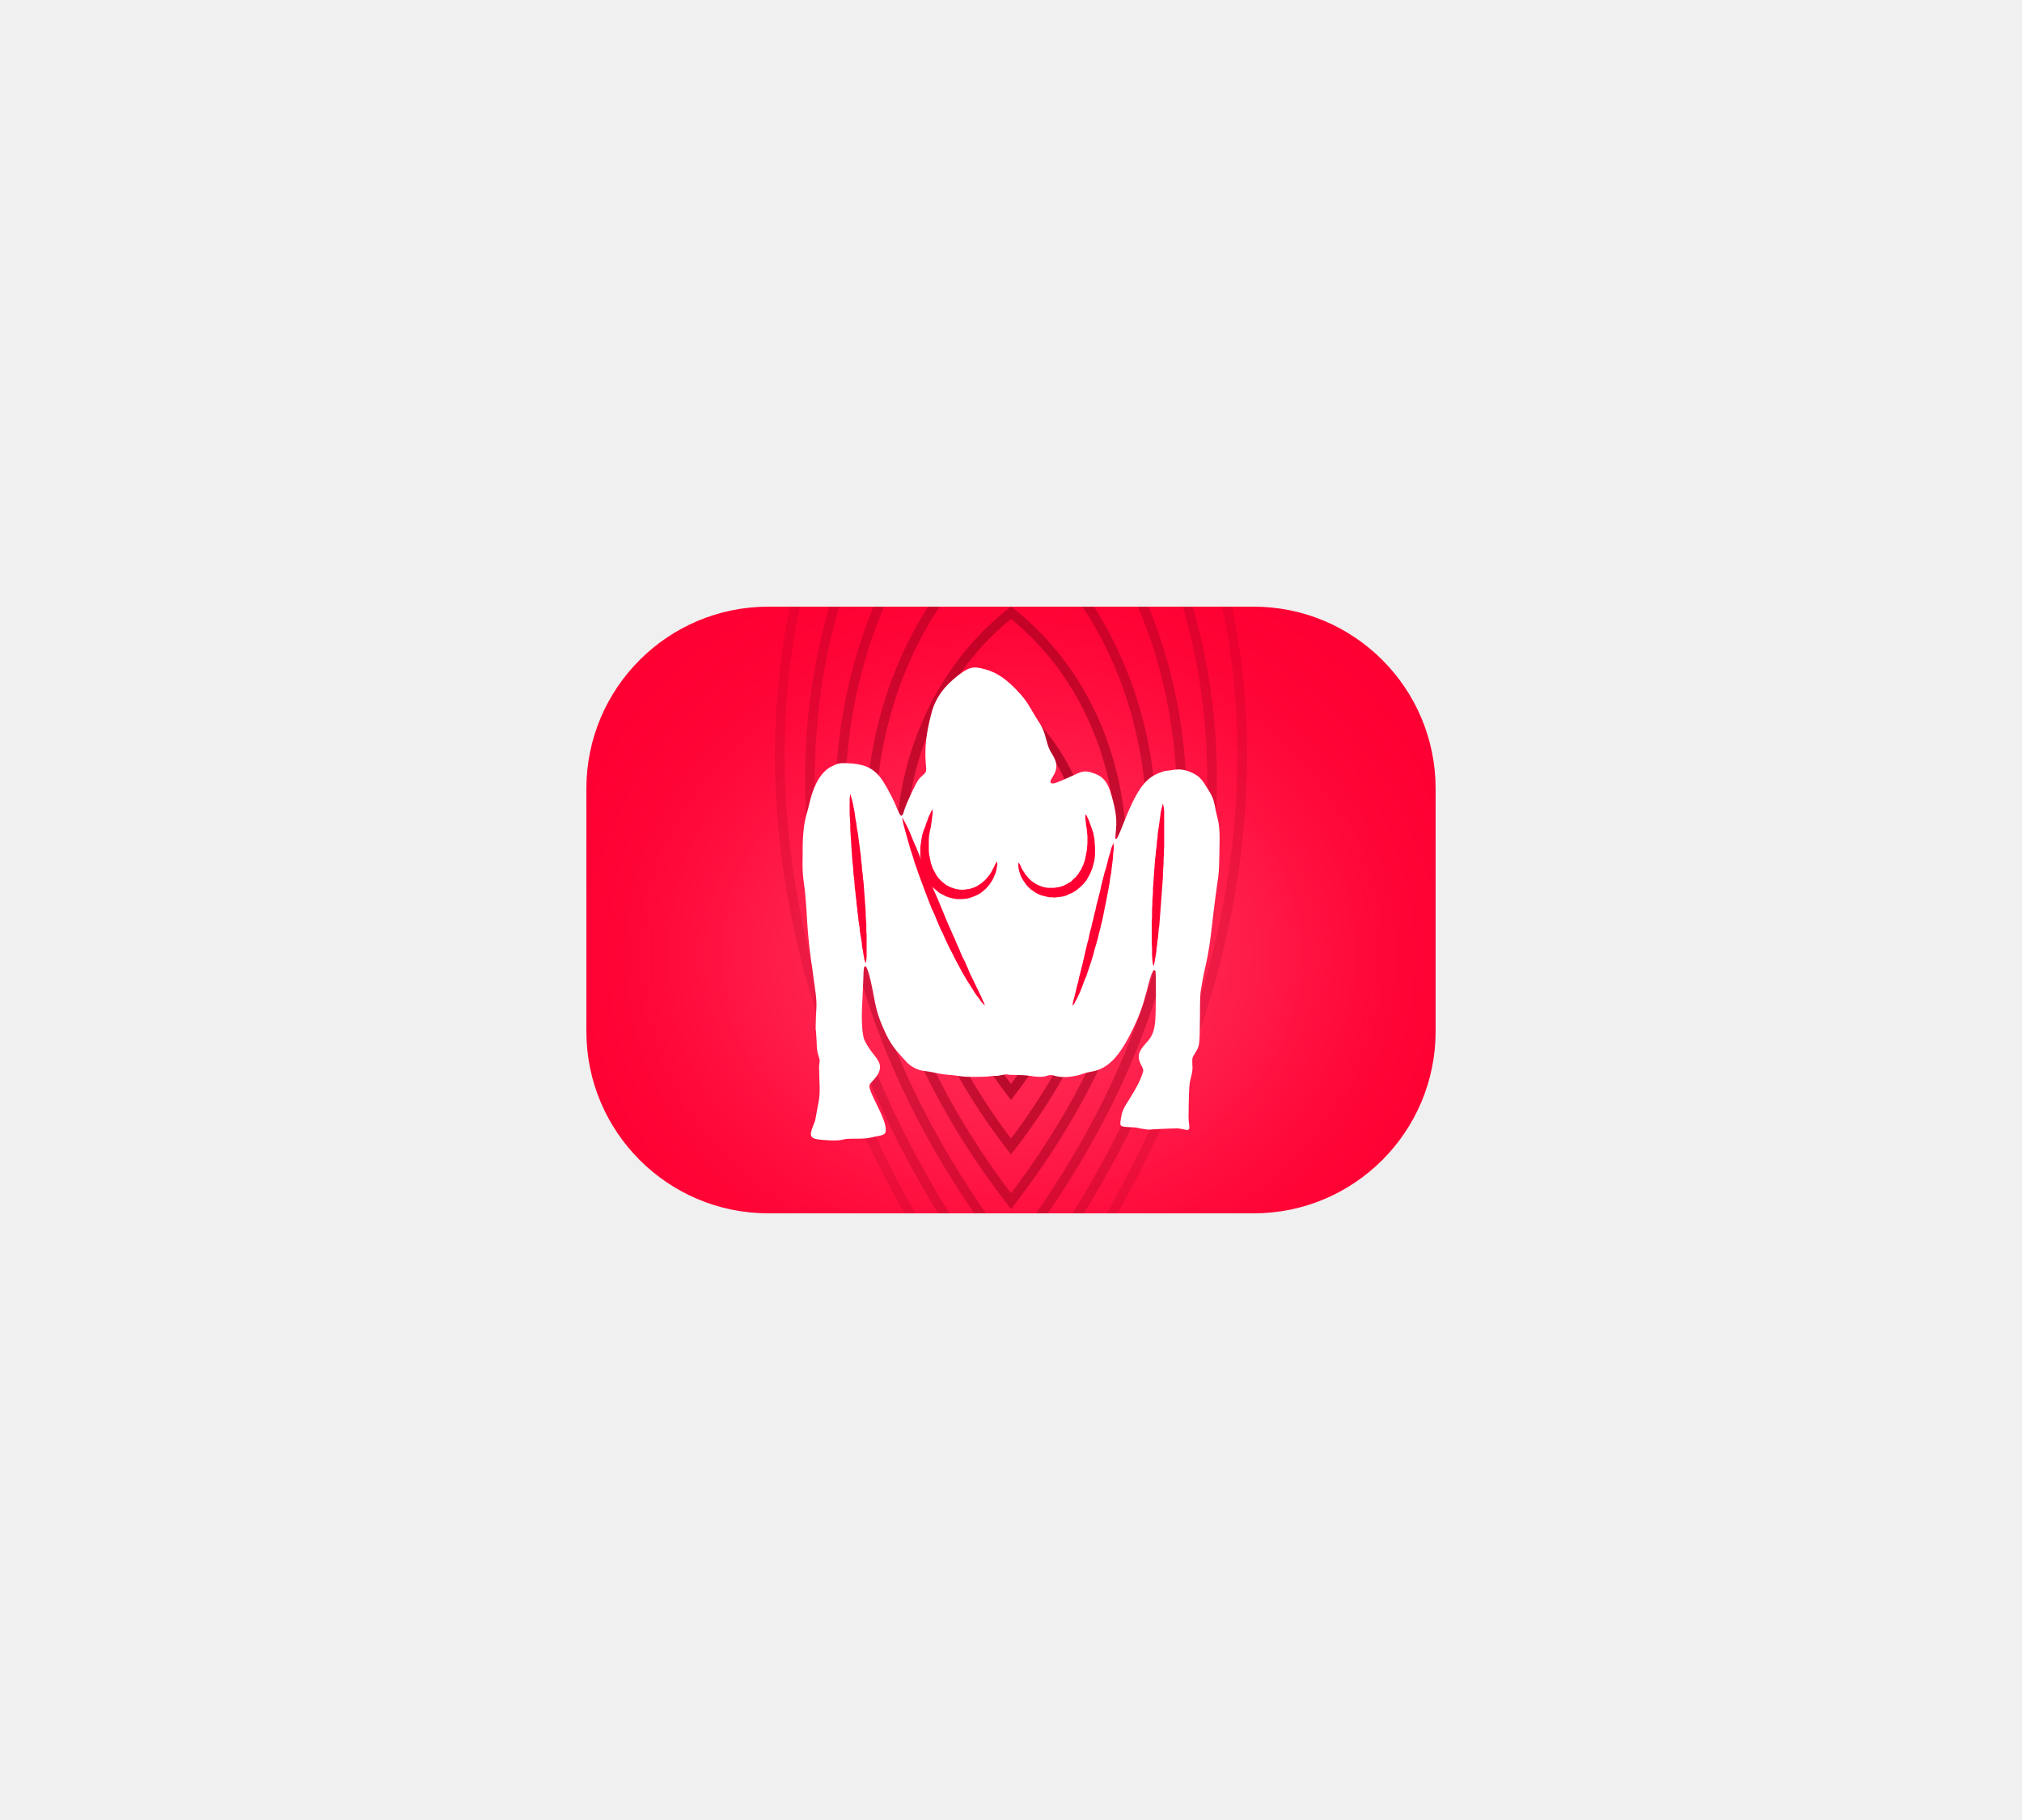
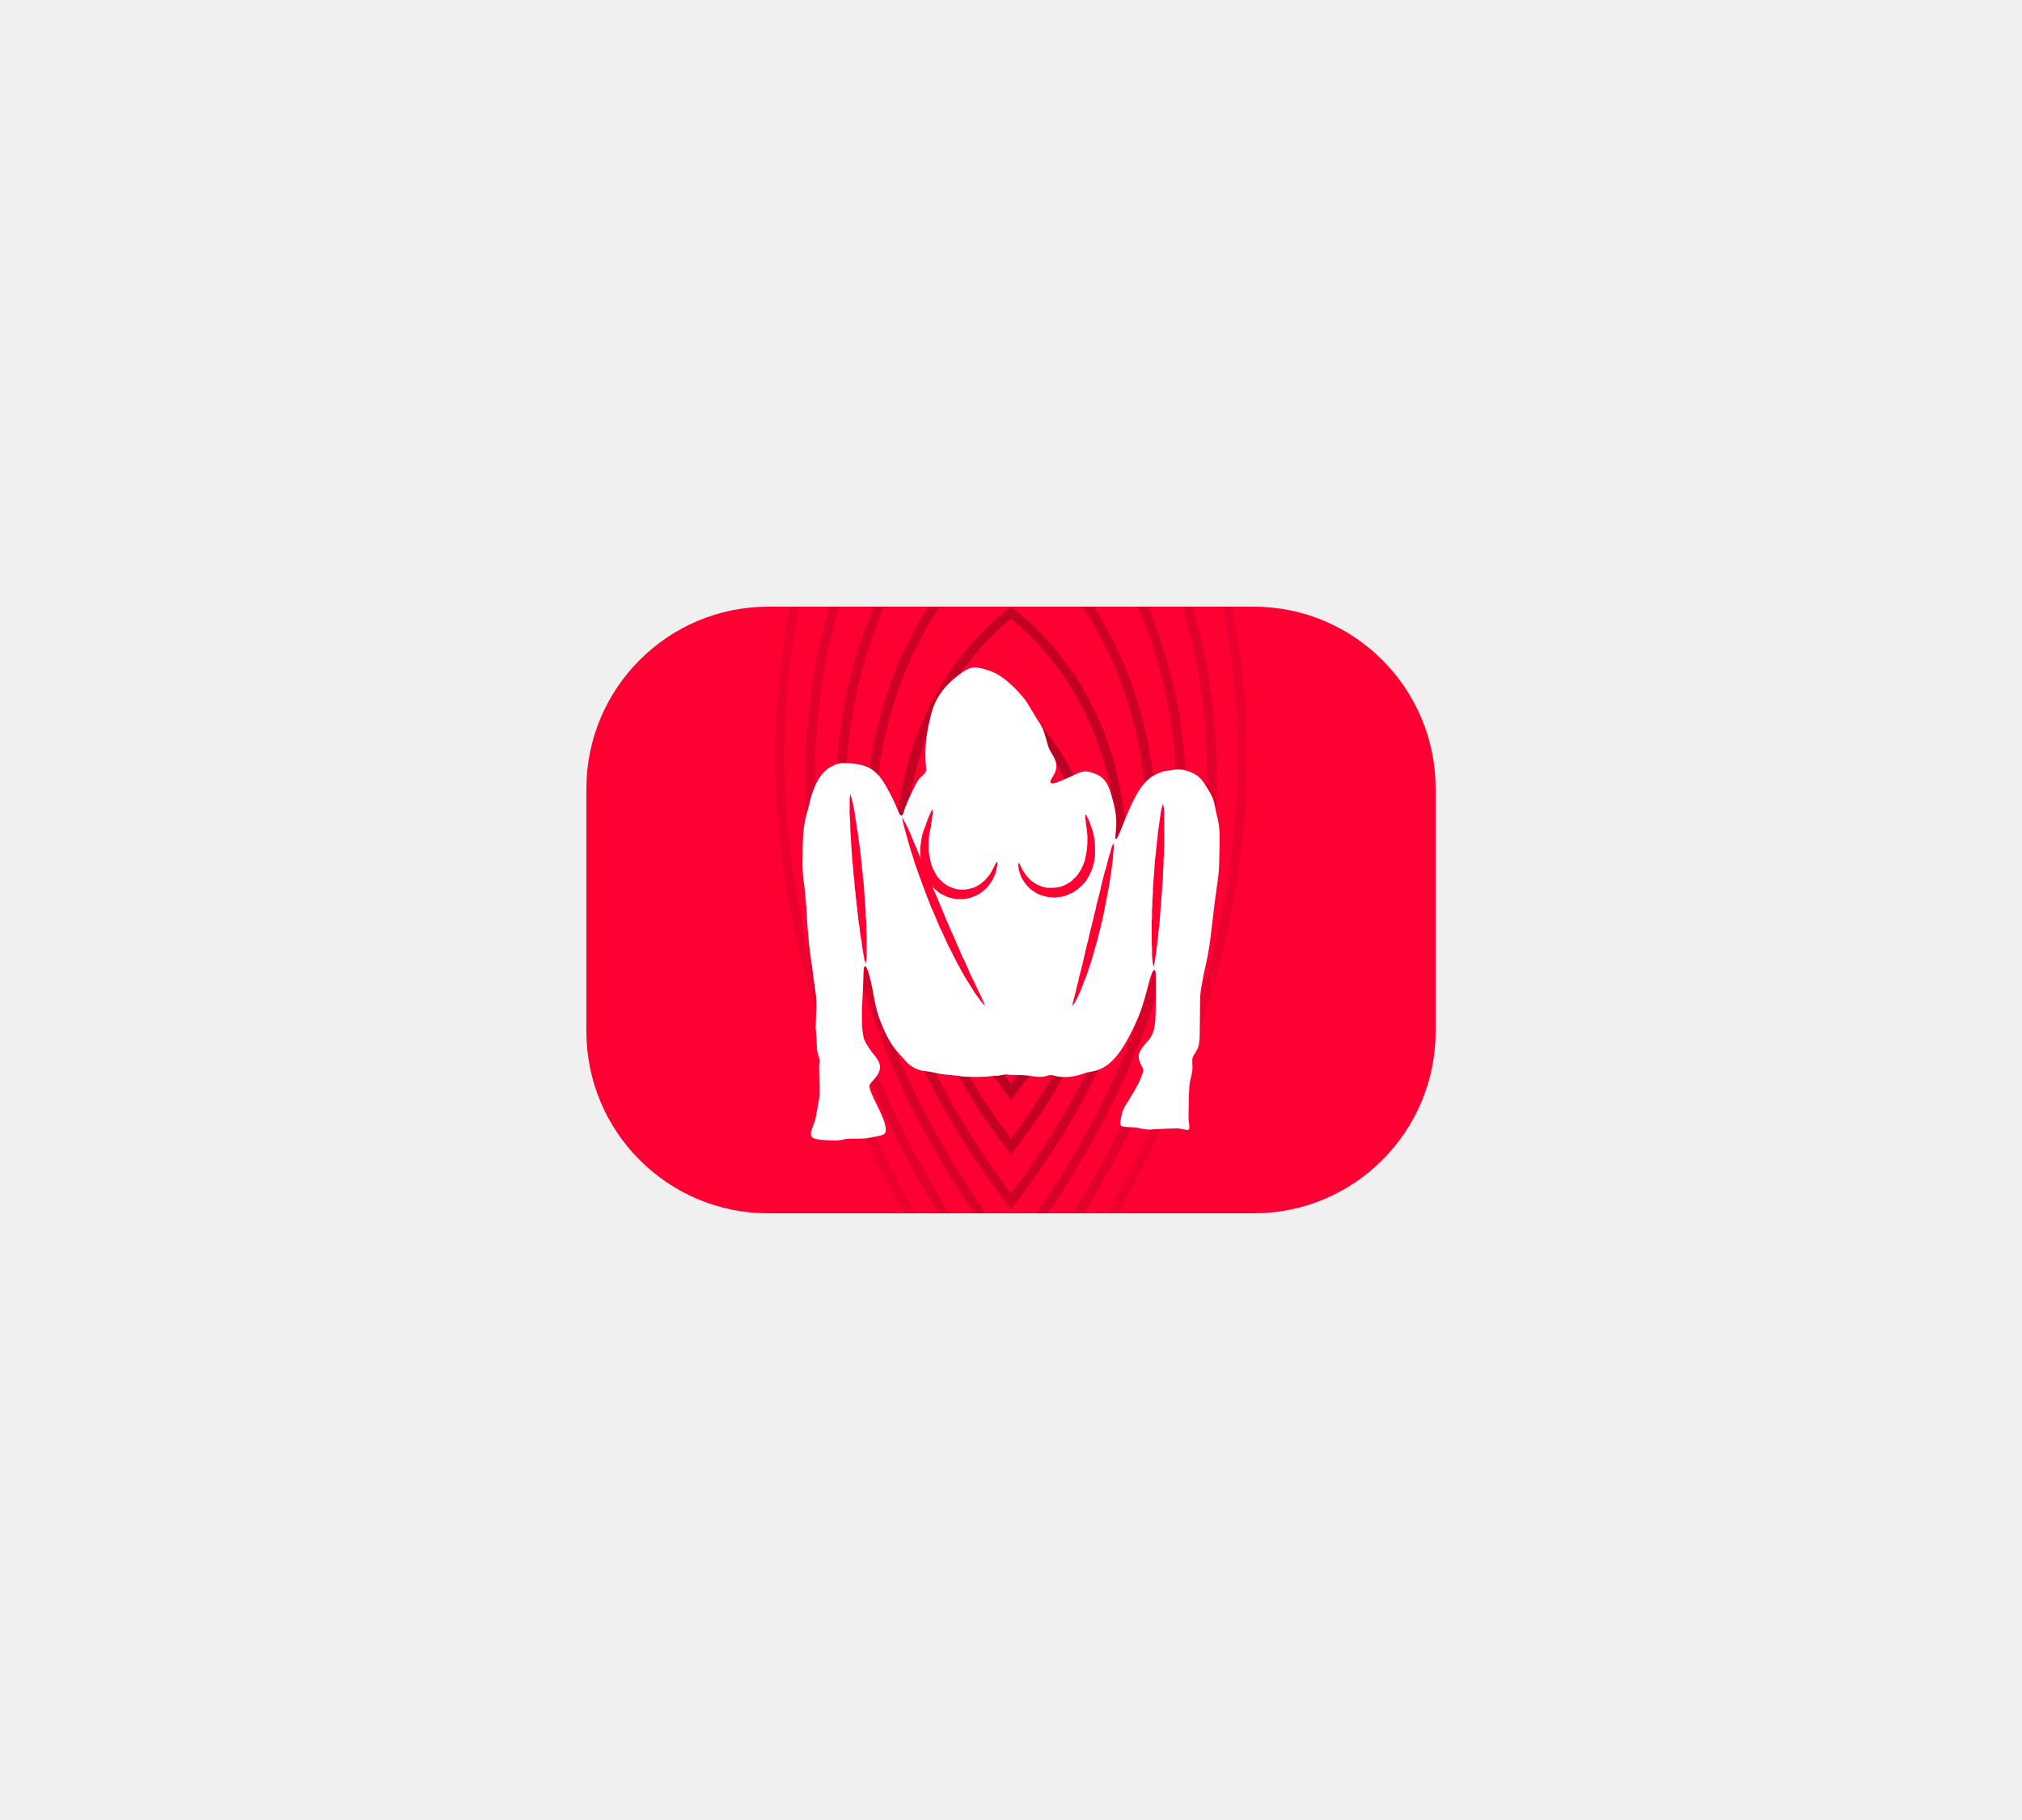
<svg xmlns="http://www.w3.org/2000/svg" viewBox="-200 -180 400 360" width="400" height="360" role="img" aria-label="Peeparr">
  <style>
    /* The logo breathes; the splash's almond shapes ripple out behind it. */
    .ripple {
      transform-origin: 0 0;
      opacity: 0;
      animation: ripple 3.6s cubic-bezier(0.2, 0.6, 0.3, 1) infinite;
    }
    .r2 { animation-delay: 1.2s; }
    .r3 { animation-delay: 2.4s; }
    @keyframes ripple {
      0% { transform: scale(0.5); opacity: 0; }
      8% { opacity: 0.9; }
      100% { transform: scale(2.1); opacity: 0; }
    }
    .logo {
      transform-origin: 0 0;
      animation: breathe 3.6s ease-in-out infinite;
    }
    @keyframes breathe {
      0%, 100% { transform: scale(1); }
      50% { transform: scale(1.06); }
    }
    @media (prefers-reduced-motion: reduce) {
      .ripple, .logo { animation: none; }
    }
  </style>
  <g transform="translate(0 22)">
    <g class="ripple r1">
      <path d="M0 -100C38 -70 50 -5 0 60C-50 -5 -38 -70 0 -100Z" fill="none" stroke="#ff0033" stroke-width="4" vector-effect="non-scaling-stroke" />
    </g>
    <g class="ripple r2">
      <path d="M0 -100C38 -70 50 -5 0 60C-50 -5 -38 -70 0 -100Z" fill="none" stroke="#ff0033" stroke-width="4" vector-effect="non-scaling-stroke" />
    </g>
    <g class="ripple r3">
      <path d="M0 -100C38 -70 50 -5 0 60C-50 -5 -38 -70 0 -100Z" fill="none" stroke="#ff0033" stroke-width="4" vector-effect="non-scaling-stroke" />
    </g>
  </g>
  <g class="logo">
    <g transform="translate(-84 -60) scale(6)">
      <rect width="28" height="20" rx="6" fill="#ff0033" />
      <clipPath id="pp-mark-clip">
        <rect width="28" height="20" rx="6" />
      </clipPath>
      <g class="mark-rings" clip-path="url(#pp-mark-clip)">
-         <ellipse cx="14" cy="11.5" rx="10" ry="8" fill="#ff5a7a" opacity="0.45" style="filter: blur(3px)" />
        <path d="M0 -100C38 -70 50 -5 0 60C-50 -5 -38 -70 0 -100Z" transform="translate(14 11.2) scale(0.050)" fill="none" stroke="#9e001d" stroke-width="6.40" opacity="0.80" />
        <path d="M0 -100C38 -70 50 -5 0 60C-50 -5 -38 -70 0 -100Z" transform="translate(14 11.2) scale(0.080)" fill="none" stroke="#9e001d" stroke-width="4.00" opacity="0.70" />
        <path d="M0 -100C38 -70 50 -5 0 60C-50 -5 -38 -70 0 -100Z" transform="translate(14 11.2) scale(0.110)" fill="none" stroke="#9e001d" stroke-width="2.91" opacity="0.60" />
        <path d="M0 -100C38 -70 50 -5 0 60C-50 -5 -38 -70 0 -100Z" transform="translate(14 11.2) scale(0.140)" fill="none" stroke="#9e001d" stroke-width="2.29" opacity="0.50" />
        <path d="M0 -100C38 -70 50 -5 0 60C-50 -5 -38 -70 0 -100Z" transform="translate(14 11.2) scale(0.170)" fill="none" stroke="#9e001d" stroke-width="1.88" opacity="0.40" />
        <path d="M0 -100C38 -70 50 -5 0 60C-50 -5 -38 -70 0 -100Z" transform="translate(14 11.2) scale(0.200)" fill="none" stroke="#9e001d" stroke-width="1.60" opacity="0.30" />
        <path d="M0 -100C38 -70 50 -5 0 60C-50 -5 -38 -70 0 -100Z" transform="translate(14 11.2) scale(0.230)" fill="none" stroke="#9e001d" stroke-width="1.39" opacity="0.20" />
      </g>
      <path fill="#fff" fill-rule="evenodd" d="M7.80 17.58 C7.39 17.55 7.33 17.48 7.47 17.13 C7.51 17.03 7.55 16.93 7.55 16.90 C7.55 16.88 7.59 16.71 7.62 16.52 C7.70 16.14 7.70 16.03 7.68 15.49 C7.67 15.26 7.67 15.16 7.68 15.07 C7.70 14.95 7.70 14.95 7.65 14.80 C7.61 14.66 7.60 14.63 7.59 14.31 C7.58 14.11 7.57 13.95 7.56 13.93 C7.56 13.92 7.56 13.72 7.57 13.49 C7.60 13.06 7.59 12.94 7.53 12.53 C7.49 12.25 7.46 12.04 7.44 11.86 C7.42 11.77 7.40 11.61 7.39 11.52 C7.33 11.08 7.29 10.63 7.25 9.91 C7.23 9.67 7.21 9.37 7.19 9.25 C7.13 8.83 7.12 8.69 7.13 8.21 C7.13 7.47 7.16 7.16 7.30 6.70 C7.33 6.59 7.37 6.43 7.39 6.34 C7.53 5.81 7.76 5.44 8.06 5.28 C8.27 5.17 8.34 5.15 8.60 5.16 C9.13 5.18 9.41 5.30 9.66 5.59 C9.80 5.75 10.07 6.24 10.20 6.55 C10.31 6.82 10.35 6.89 10.38 6.89 C10.42 6.89 10.44 6.86 10.48 6.71 C10.55 6.49 10.83 5.88 10.94 5.72 C10.96 5.68 11.03 5.61 11.08 5.57 C11.21 5.45 11.22 5.44 11.19 5.18 C11.15 4.63 11.20 4.19 11.38 3.50 C11.51 3.01 11.80 2.61 12.29 2.24 C12.62 1.99 12.76 1.96 13.09 2.05 C13.49 2.15 13.77 2.33 14.14 2.70 C14.41 2.98 14.50 3.10 14.65 3.36 C14.70 3.44 14.79 3.60 14.86 3.71 C15.03 3.96 15.08 4.08 15.16 4.37 C15.23 4.63 15.25 4.69 15.35 4.85 C15.54 5.15 15.54 5.35 15.38 5.60 C15.29 5.73 15.28 5.80 15.33 5.82 C15.39 5.85 15.49 5.82 16.08 5.55 C16.34 5.42 16.45 5.41 16.63 5.46 C17.02 5.57 17.18 5.75 17.31 6.21 C17.47 6.76 17.50 7.05 17.45 7.46 C17.43 7.59 17.43 7.64 17.44 7.65 C17.48 7.69 17.52 7.61 17.63 7.34 C18.14 6.02 18.41 5.65 18.94 5.46 C19.02 5.43 19.10 5.41 19.12 5.41 C19.15 5.41 19.22 5.40 19.29 5.39 C19.56 5.34 19.75 5.37 20.00 5.49 C20.21 5.60 20.28 5.67 20.47 5.98 C20.64 6.25 20.67 6.33 20.72 6.56 C20.74 6.67 20.77 6.82 20.79 6.89 C20.88 7.24 20.89 7.42 20.87 8.17 C20.86 8.73 20.85 8.79 20.80 9.14 C20.75 9.49 20.73 9.65 20.67 10.14 C20.57 11.04 20.52 11.38 20.42 11.82 C20.35 12.12 20.31 12.33 20.26 12.64 C20.24 12.76 20.23 12.93 20.23 13.53 C20.22 14.47 20.22 14.47 20.08 14.70 C19.97 14.87 19.97 14.88 19.98 15.10 C19.99 15.27 19.98 15.31 19.95 15.45 C19.88 15.70 19.87 15.81 19.86 16.38 C19.85 16.82 19.85 16.93 19.87 17.04 C19.90 17.25 19.88 17.28 19.69 17.23 C19.63 17.22 19.54 17.20 19.48 17.20 C19.30 17.20 18.59 17.23 18.58 17.24 C18.56 17.25 18.29 17.21 18.21 17.19 C18.19 17.18 18.05 17.16 17.92 17.16 C17.57 17.14 17.58 17.14 17.63 16.84 C17.66 16.65 17.70 16.55 17.90 16.24 C18.17 15.81 18.29 15.56 18.35 15.34 C18.37 15.27 18.37 15.26 18.29 15.11 C18.15 14.83 18.19 14.68 18.45 14.39 C18.64 14.19 18.71 14.04 18.75 13.72 C18.78 13.52 18.79 12.06 18.76 12.01 C18.70 11.90 18.62 12.08 18.48 12.65 C18.34 13.18 18.24 13.47 18.01 13.94 C17.57 14.85 17.18 15.25 16.64 15.33 C16.57 15.34 16.46 15.37 16.40 15.39 C16.08 15.51 15.71 15.54 15.46 15.47 C15.33 15.43 15.29 15.43 15.14 15.48 C15.02 15.51 14.87 15.51 14.57 15.46 C14.52 15.45 14.37 15.44 14.23 15.44 C14.09 15.44 13.95 15.43 13.91 15.43 C13.85 15.41 13.81 15.42 13.70 15.44 C13.62 15.46 13.53 15.47 13.51 15.47 C13.48 15.46 13.40 15.47 13.32 15.48 C13.13 15.51 12.49 15.51 12.34 15.48 C12.28 15.47 12.14 15.45 12.02 15.44 C11.81 15.43 11.58 15.39 11.42 15.35 C11.37 15.34 11.26 15.32 11.18 15.31 C10.94 15.30 10.66 15.15 10.52 14.97 C10.48 14.93 10.40 14.84 10.34 14.77 C10.09 14.50 9.95 14.27 9.77 13.85 C9.61 13.48 9.54 13.23 9.44 12.65 C9.37 12.27 9.26 11.88 9.21 11.86 C9.15 11.84 9.14 11.88 9.13 12.30 C9.12 12.51 9.11 12.82 9.10 12.99 C9.06 13.58 9.09 14.08 9.16 14.27 C9.21 14.39 9.33 14.58 9.44 14.72 C9.64 14.96 9.69 15.07 9.68 15.21 C9.67 15.33 9.60 15.46 9.48 15.59 C9.36 15.72 9.33 15.75 9.33 15.81 C9.33 15.90 9.42 16.11 9.60 16.47 C9.78 16.84 9.85 17.02 9.87 17.20 C9.88 17.37 9.84 17.41 9.63 17.45 C9.56 17.46 9.43 17.49 9.34 17.51 C9.22 17.53 9.11 17.54 8.88 17.54 C8.63 17.54 8.56 17.54 8.46 17.57 C8.33 17.60 8.14 17.61 7.80 17.58 Z" />
      <g fill="#ff0033">
        <path d="M11.41 6.68 L11.36 6.76 L11.33 6.84 L11.29 6.92 L11.26 6.99 L11.24 7.06 L11.21 7.13 L11.19 7.19 L11.17 7.26 L11.14 7.32 L11.12 7.38 L11.10 7.44 L11.08 7.50 L11.05 7.65 L11.03 7.79 L11.01 7.92 L11.01 8.05 L11.01 8.18 L11.02 8.30 L11.03 8.42 L11.05 8.53 L11.08 8.64 L11.12 8.75 L11.16 8.84 L11.20 8.94 L11.25 9.03 L11.31 9.11 L11.37 9.19 L11.43 9.26 L11.50 9.32 L11.57 9.38 L11.64 9.44 L11.72 9.48 L11.80 9.52 L11.88 9.56 L11.97 9.59 L12.05 9.61 L12.14 9.63 L12.22 9.64 L12.31 9.64 L12.40 9.64 L12.48 9.63 L12.57 9.62 L12.65 9.60 L12.73 9.57 L12.81 9.54 L12.89 9.50 L12.97 9.46 L13.04 9.41 L13.11 9.35 L13.18 9.29 L13.24 9.22 L13.30 9.15 L13.35 9.07 L13.40 8.99 L13.44 8.90 L13.48 8.81 L13.51 8.72 L13.53 8.61 L13.55 8.51 L13.54 8.40 L13.54 8.40 L13.48 8.49 L13.44 8.58 L13.39 8.67 L13.35 8.75 L13.30 8.83 L13.25 8.89 L13.19 8.96 L13.14 9.02 L13.08 9.07 L13.02 9.12 L12.96 9.16 L12.90 9.20 L12.84 9.23 L12.78 9.26 L12.71 9.28 L12.65 9.30 L12.58 9.31 L12.52 9.32 L12.45 9.33 L12.39 9.33 L12.32 9.33 L12.26 9.32 L12.19 9.31 L12.13 9.29 L12.07 9.27 L12.01 9.25 L11.95 9.22 L11.89 9.19 L11.83 9.15 L11.78 9.11 L11.73 9.07 L11.68 9.02 L11.63 8.97 L11.58 8.91 L11.54 8.85 L11.50 8.78 L11.46 8.70 L11.42 8.63 L11.39 8.54 L11.36 8.46 L11.34 8.36 L11.32 8.26 L11.30 8.16 L11.29 8.05 L11.29 7.93 L11.29 7.81 L11.29 7.68 L11.30 7.54 L11.31 7.49 L11.32 7.43 L11.33 7.37 L11.35 7.30 L11.36 7.24 L11.37 7.17 L11.38 7.10 L11.39 7.03 L11.40 6.95 L11.41 6.87 L11.42 6.78 L11.41 6.68 Z" />
        <path d="M16.46 6.84 L16.45 6.92 L16.45 6.99 L16.46 7.05 L16.47 7.11 L16.47 7.17 L16.48 7.23 L16.49 7.28 L16.50 7.34 L16.50 7.39 L16.51 7.44 L16.51 7.49 L16.52 7.54 L16.52 7.67 L16.52 7.80 L16.51 7.92 L16.50 8.03 L16.48 8.14 L16.46 8.24 L16.44 8.34 L16.41 8.43 L16.38 8.52 L16.34 8.60 L16.31 8.67 L16.26 8.74 L16.22 8.81 L16.17 8.87 L16.13 8.92 L16.07 8.97 L16.02 9.02 L15.97 9.07 L15.91 9.10 L15.85 9.14 L15.79 9.17 L15.73 9.20 L15.67 9.22 L15.61 9.24 L15.54 9.25 L15.48 9.26 L15.41 9.27 L15.35 9.27 L15.28 9.27 L15.22 9.27 L15.16 9.26 L15.09 9.25 L15.03 9.23 L14.97 9.21 L14.90 9.18 L14.84 9.15 L14.79 9.12 L14.73 9.08 L14.67 9.04 L14.62 8.99 L14.57 8.94 L14.52 8.88 L14.47 8.82 L14.43 8.75 L14.38 8.68 L14.34 8.60 L14.30 8.51 L14.25 8.43 L14.25 8.43 L14.24 8.53 L14.25 8.63 L14.27 8.72 L14.30 8.81 L14.33 8.89 L14.37 8.97 L14.42 9.05 L14.47 9.12 L14.52 9.19 L14.58 9.25 L14.64 9.31 L14.71 9.36 L14.78 9.41 L14.85 9.45 L14.93 9.49 L15.01 9.52 L15.09 9.54 L15.17 9.56 L15.26 9.58 L15.34 9.58 L15.43 9.59 L15.51 9.58 L15.60 9.57 L15.68 9.56 L15.77 9.54 L15.85 9.51 L15.93 9.47 L16.01 9.44 L16.09 9.39 L16.17 9.34 L16.24 9.28 L16.31 9.22 L16.38 9.15 L16.44 9.08 L16.50 9.00 L16.55 8.91 L16.60 8.82 L16.64 8.73 L16.68 8.63 L16.71 8.52 L16.74 8.41 L16.76 8.29 L16.77 8.17 L16.77 8.05 L16.77 7.92 L16.76 7.79 L16.75 7.65 L16.72 7.51 L16.71 7.45 L16.69 7.40 L16.68 7.35 L16.66 7.30 L16.64 7.25 L16.62 7.19 L16.60 7.14 L16.58 7.08 L16.56 7.03 L16.53 6.97 L16.50 6.90 L16.46 6.84 Z" />
        <path d="M10.41 6.94 L10.45 7.16 L10.51 7.38 L10.57 7.60 L10.63 7.81 L10.69 8.02 L10.76 8.23 L10.82 8.43 L10.89 8.63 L10.96 8.83 L11.03 9.02 L11.10 9.21 L11.17 9.40 L11.24 9.58 L11.31 9.76 L11.38 9.94 L11.46 10.11 L11.53 10.28 L11.60 10.45 L11.67 10.61 L11.75 10.77 L11.82 10.93 L11.89 11.08 L11.96 11.23 L12.04 11.38 L12.11 11.52 L12.18 11.66 L12.25 11.79 L12.32 11.92 L12.39 12.05 L12.46 12.17 L12.53 12.29 L12.60 12.40 L12.67 12.51 L12.74 12.62 L12.80 12.72 L12.87 12.82 L12.94 12.91 L13.00 13.00 L13.07 13.08 L13.14 13.16 L13.14 13.16 L13.11 13.06 L13.06 12.96 L13.02 12.86 L12.97 12.76 L12.92 12.66 L12.87 12.55 L12.81 12.43 L12.76 12.32 L12.70 12.20 L12.64 12.08 L12.59 11.95 L12.53 11.82 L12.47 11.68 L12.40 11.55 L12.34 11.41 L12.28 11.26 L12.21 11.11 L12.15 10.96 L12.08 10.81 L12.01 10.65 L11.94 10.49 L11.87 10.33 L11.80 10.16 L11.73 9.99 L11.66 9.82 L11.59 9.65 L11.51 9.47 L11.43 9.29 L11.36 9.11 L11.28 8.92 L11.20 8.73 L11.12 8.54 L11.04 8.35 L10.96 8.15 L10.88 7.95 L10.79 7.75 L10.71 7.55 L10.62 7.34 L10.52 7.14 L10.41 6.94 Z" />
        <path d="M17.38 7.79 L17.31 7.95 L17.27 8.11 L17.22 8.27 L17.18 8.43 L17.14 8.59 L17.09 8.75 L17.05 8.90 L17.01 9.06 L16.97 9.22 L16.94 9.37 L16.90 9.52 L16.86 9.68 L16.82 9.83 L16.79 9.98 L16.75 10.13 L16.72 10.27 L16.68 10.42 L16.65 10.56 L16.61 10.70 L16.58 10.84 L16.55 10.98 L16.51 11.12 L16.48 11.25 L16.45 11.38 L16.42 11.51 L16.39 11.64 L16.36 11.77 L16.33 11.89 L16.30 12.01 L16.27 12.13 L16.24 12.24 L16.22 12.35 L16.19 12.46 L16.16 12.57 L16.14 12.67 L16.11 12.78 L16.09 12.87 L16.06 12.97 L16.04 13.06 L16.03 13.16 L16.03 13.16 L16.09 13.08 L16.13 13.00 L16.18 12.91 L16.22 12.82 L16.27 12.72 L16.31 12.62 L16.35 12.52 L16.39 12.41 L16.43 12.30 L16.48 12.19 L16.52 12.07 L16.56 11.95 L16.60 11.83 L16.64 11.71 L16.68 11.58 L16.72 11.45 L16.75 11.32 L16.79 11.19 L16.83 11.05 L16.87 10.91 L16.90 10.77 L16.94 10.63 L16.97 10.49 L17.01 10.34 L17.04 10.19 L17.07 10.04 L17.10 9.89 L17.13 9.74 L17.16 9.58 L17.19 9.43 L17.22 9.27 L17.25 9.11 L17.27 8.95 L17.30 8.79 L17.32 8.62 L17.34 8.46 L17.36 8.30 L17.37 8.13 L17.39 7.96 L17.38 7.79 Z" />
        <path d="M8.70 6.17 L8.68 6.34 L8.68 6.51 L8.68 6.68 L8.68 6.84 L8.69 7.00 L8.70 7.16 L8.70 7.32 L8.71 7.48 L8.72 7.64 L8.73 7.79 L8.74 7.95 L8.75 8.10 L8.76 8.25 L8.77 8.40 L8.79 8.55 L8.80 8.69 L8.81 8.84 L8.83 8.98 L8.84 9.13 L8.85 9.27 L8.87 9.41 L8.88 9.54 L8.90 9.68 L8.91 9.82 L8.93 9.95 L8.94 10.08 L8.96 10.21 L8.97 10.34 L8.99 10.47 L9.01 10.59 L9.02 10.72 L9.04 10.84 L9.06 10.96 L9.08 11.08 L9.09 11.20 L9.11 11.31 L9.13 11.43 L9.15 11.54 L9.17 11.65 L9.21 11.76 L9.21 11.76 L9.23 11.65 L9.24 11.53 L9.24 11.42 L9.24 11.30 L9.24 11.19 L9.24 11.07 L9.24 10.95 L9.24 10.82 L9.23 10.70 L9.23 10.57 L9.23 10.45 L9.22 10.32 L9.21 10.19 L9.21 10.06 L9.20 9.92 L9.19 9.79 L9.18 9.65 L9.17 9.52 L9.16 9.38 L9.15 9.24 L9.14 9.10 L9.12 8.95 L9.11 8.81 L9.09 8.67 L9.08 8.52 L9.06 8.37 L9.05 8.22 L9.03 8.07 L9.01 7.92 L8.99 7.77 L8.97 7.61 L8.95 7.46 L8.92 7.30 L8.90 7.14 L8.87 6.98 L8.85 6.82 L8.82 6.66 L8.79 6.50 L8.75 6.34 L8.70 6.17 Z" />
        <path d="M19.01 6.49 L18.97 6.63 L18.94 6.77 L18.92 6.92 L18.90 7.06 L18.88 7.20 L18.86 7.34 L18.84 7.48 L18.83 7.62 L18.81 7.76 L18.80 7.91 L18.78 8.05 L18.77 8.19 L18.75 8.33 L18.74 8.47 L18.73 8.61 L18.72 8.74 L18.71 8.88 L18.70 9.02 L18.69 9.16 L18.68 9.29 L18.68 9.43 L18.67 9.57 L18.66 9.70 L18.66 9.84 L18.65 9.97 L18.65 10.10 L18.65 10.23 L18.64 10.36 L18.64 10.49 L18.64 10.62 L18.64 10.75 L18.64 10.88 L18.64 11.00 L18.64 11.13 L18.65 11.25 L18.65 11.38 L18.65 11.50 L18.66 11.62 L18.67 11.74 L18.70 11.86 L18.70 11.86 L18.73 11.74 L18.75 11.62 L18.77 11.50 L18.79 11.38 L18.80 11.26 L18.82 11.14 L18.83 11.01 L18.85 10.89 L18.86 10.76 L18.87 10.63 L18.89 10.51 L18.90 10.38 L18.91 10.25 L18.92 10.12 L18.93 9.98 L18.94 9.85 L18.95 9.72 L18.96 9.58 L18.97 9.45 L18.98 9.31 L18.99 9.18 L19.00 9.04 L19.01 8.90 L19.01 8.76 L19.02 8.62 L19.03 8.48 L19.03 8.34 L19.04 8.20 L19.04 8.06 L19.05 7.92 L19.05 7.78 L19.05 7.64 L19.05 7.50 L19.05 7.35 L19.05 7.21 L19.05 7.07 L19.05 6.92 L19.05 6.78 L19.04 6.64 L19.01 6.49 Z" />
      </g>
    </g>
  </g>
</svg>
